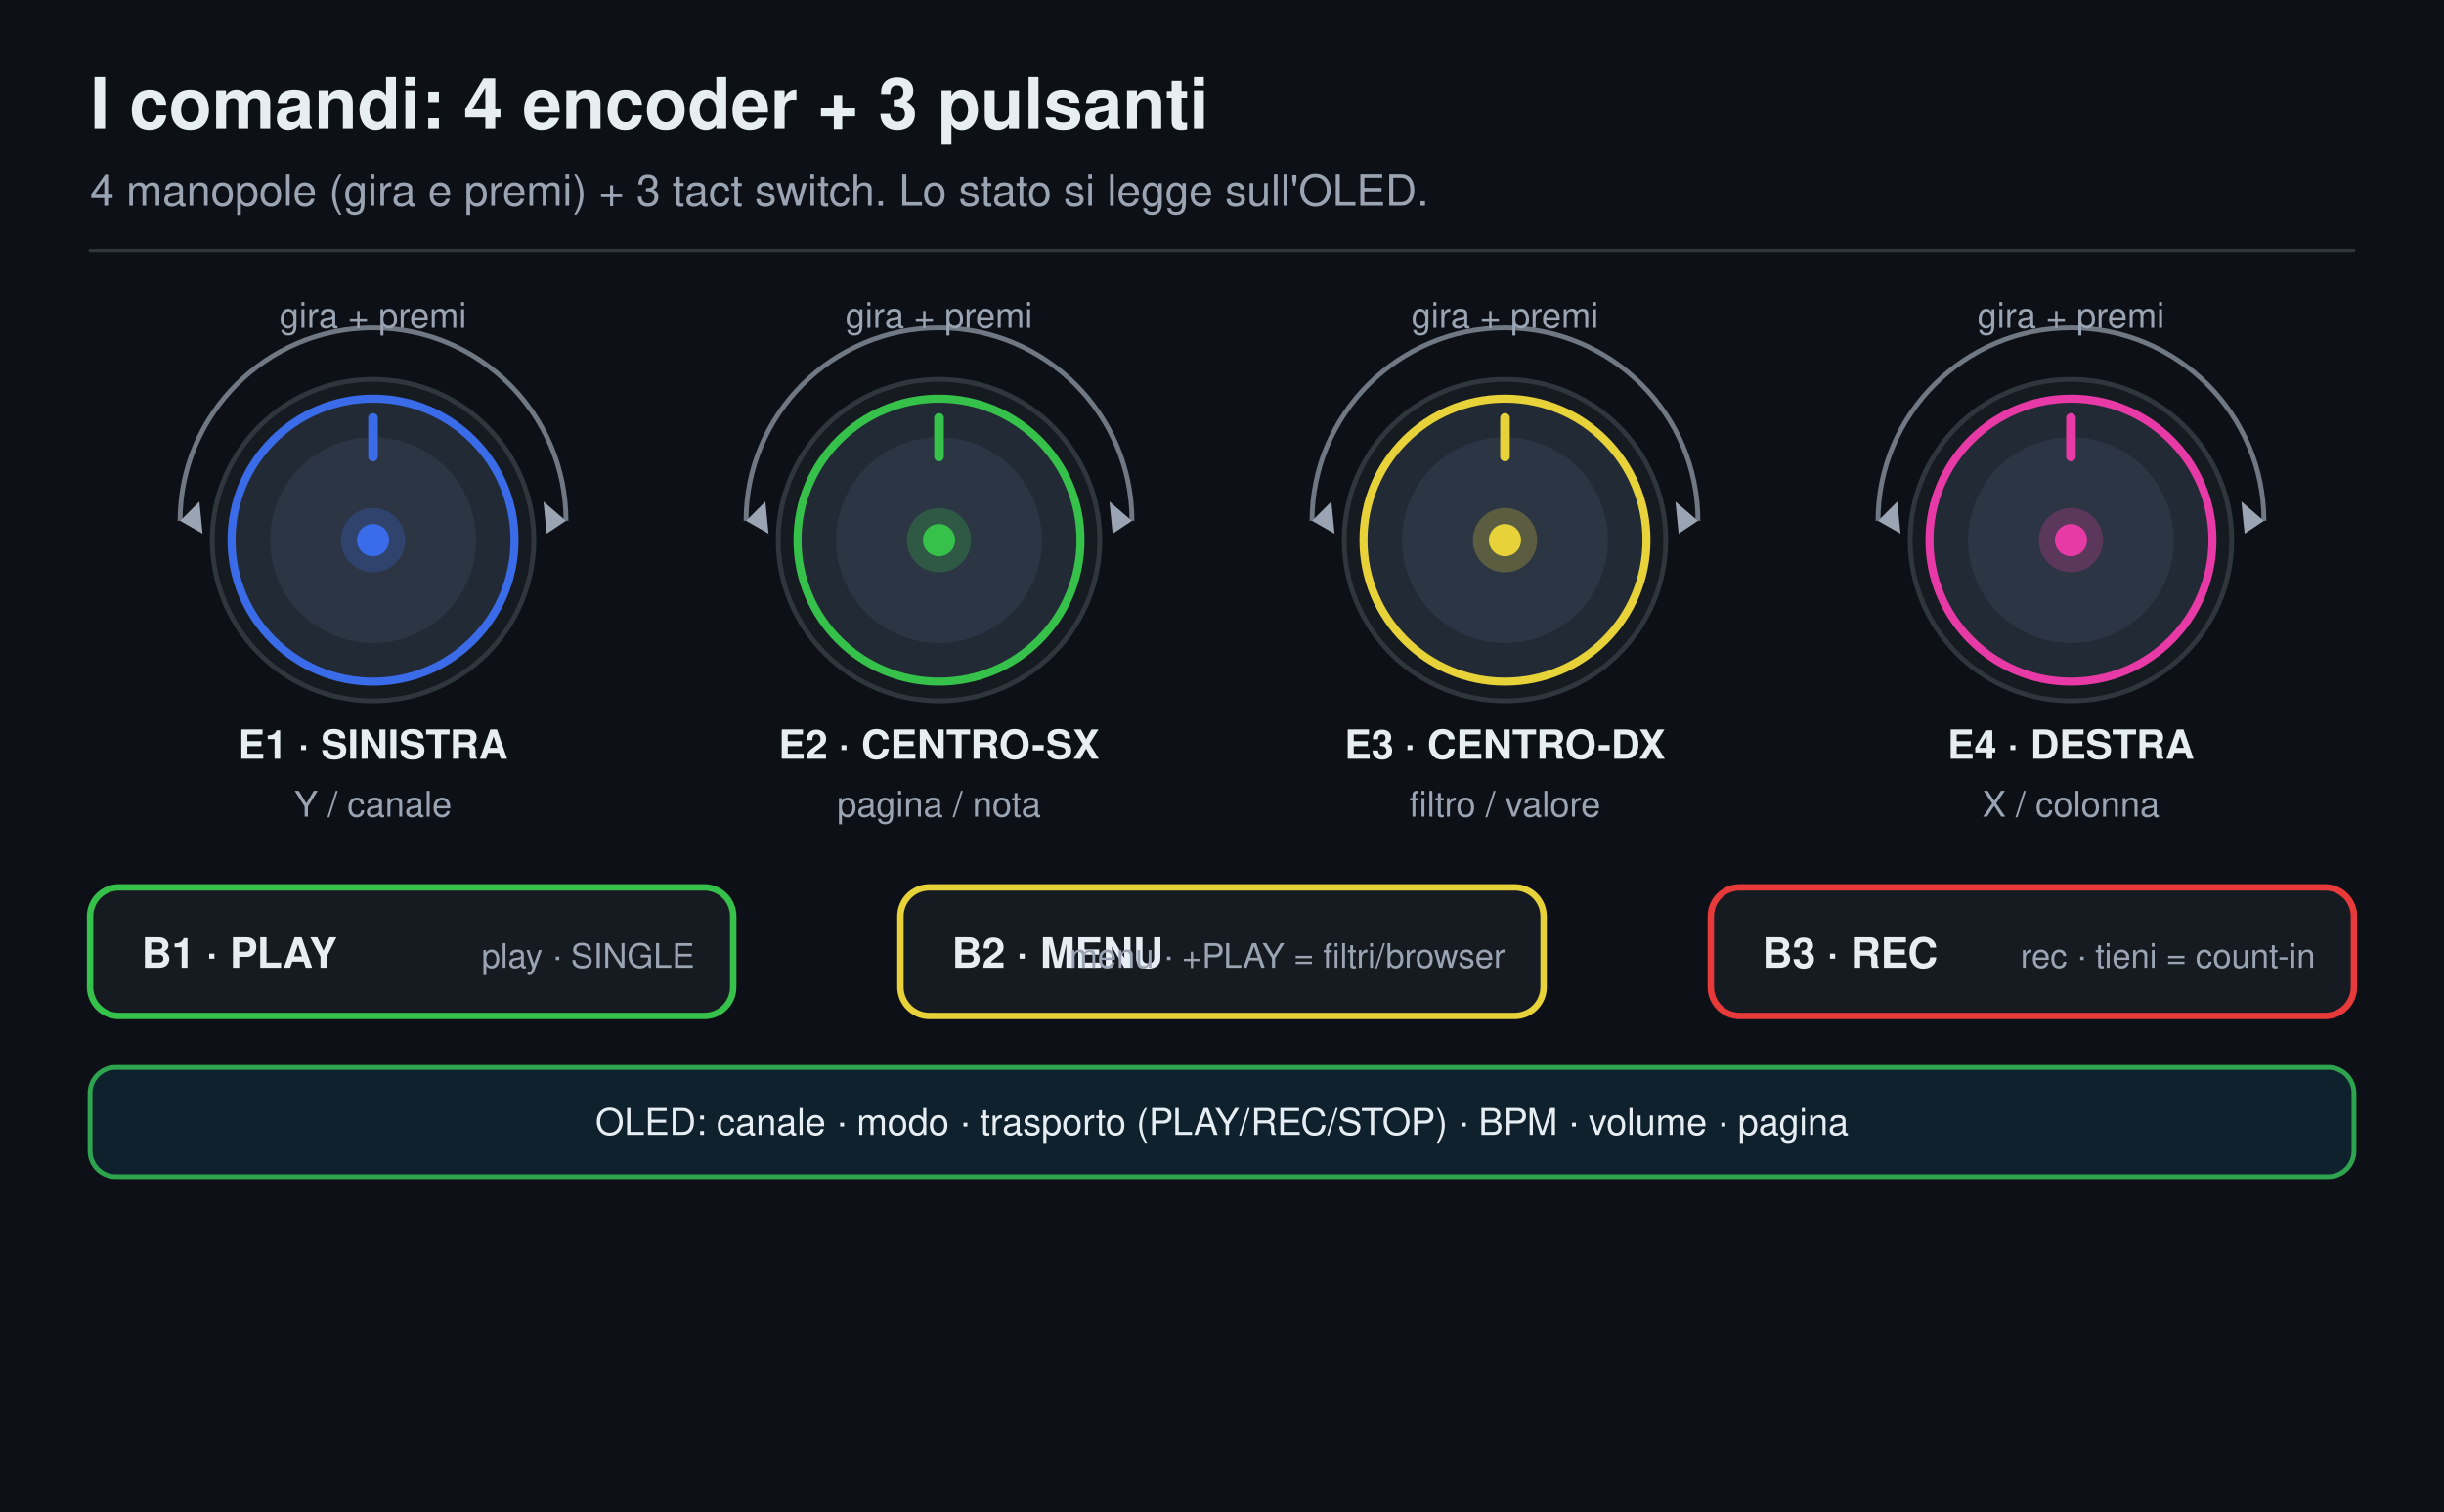
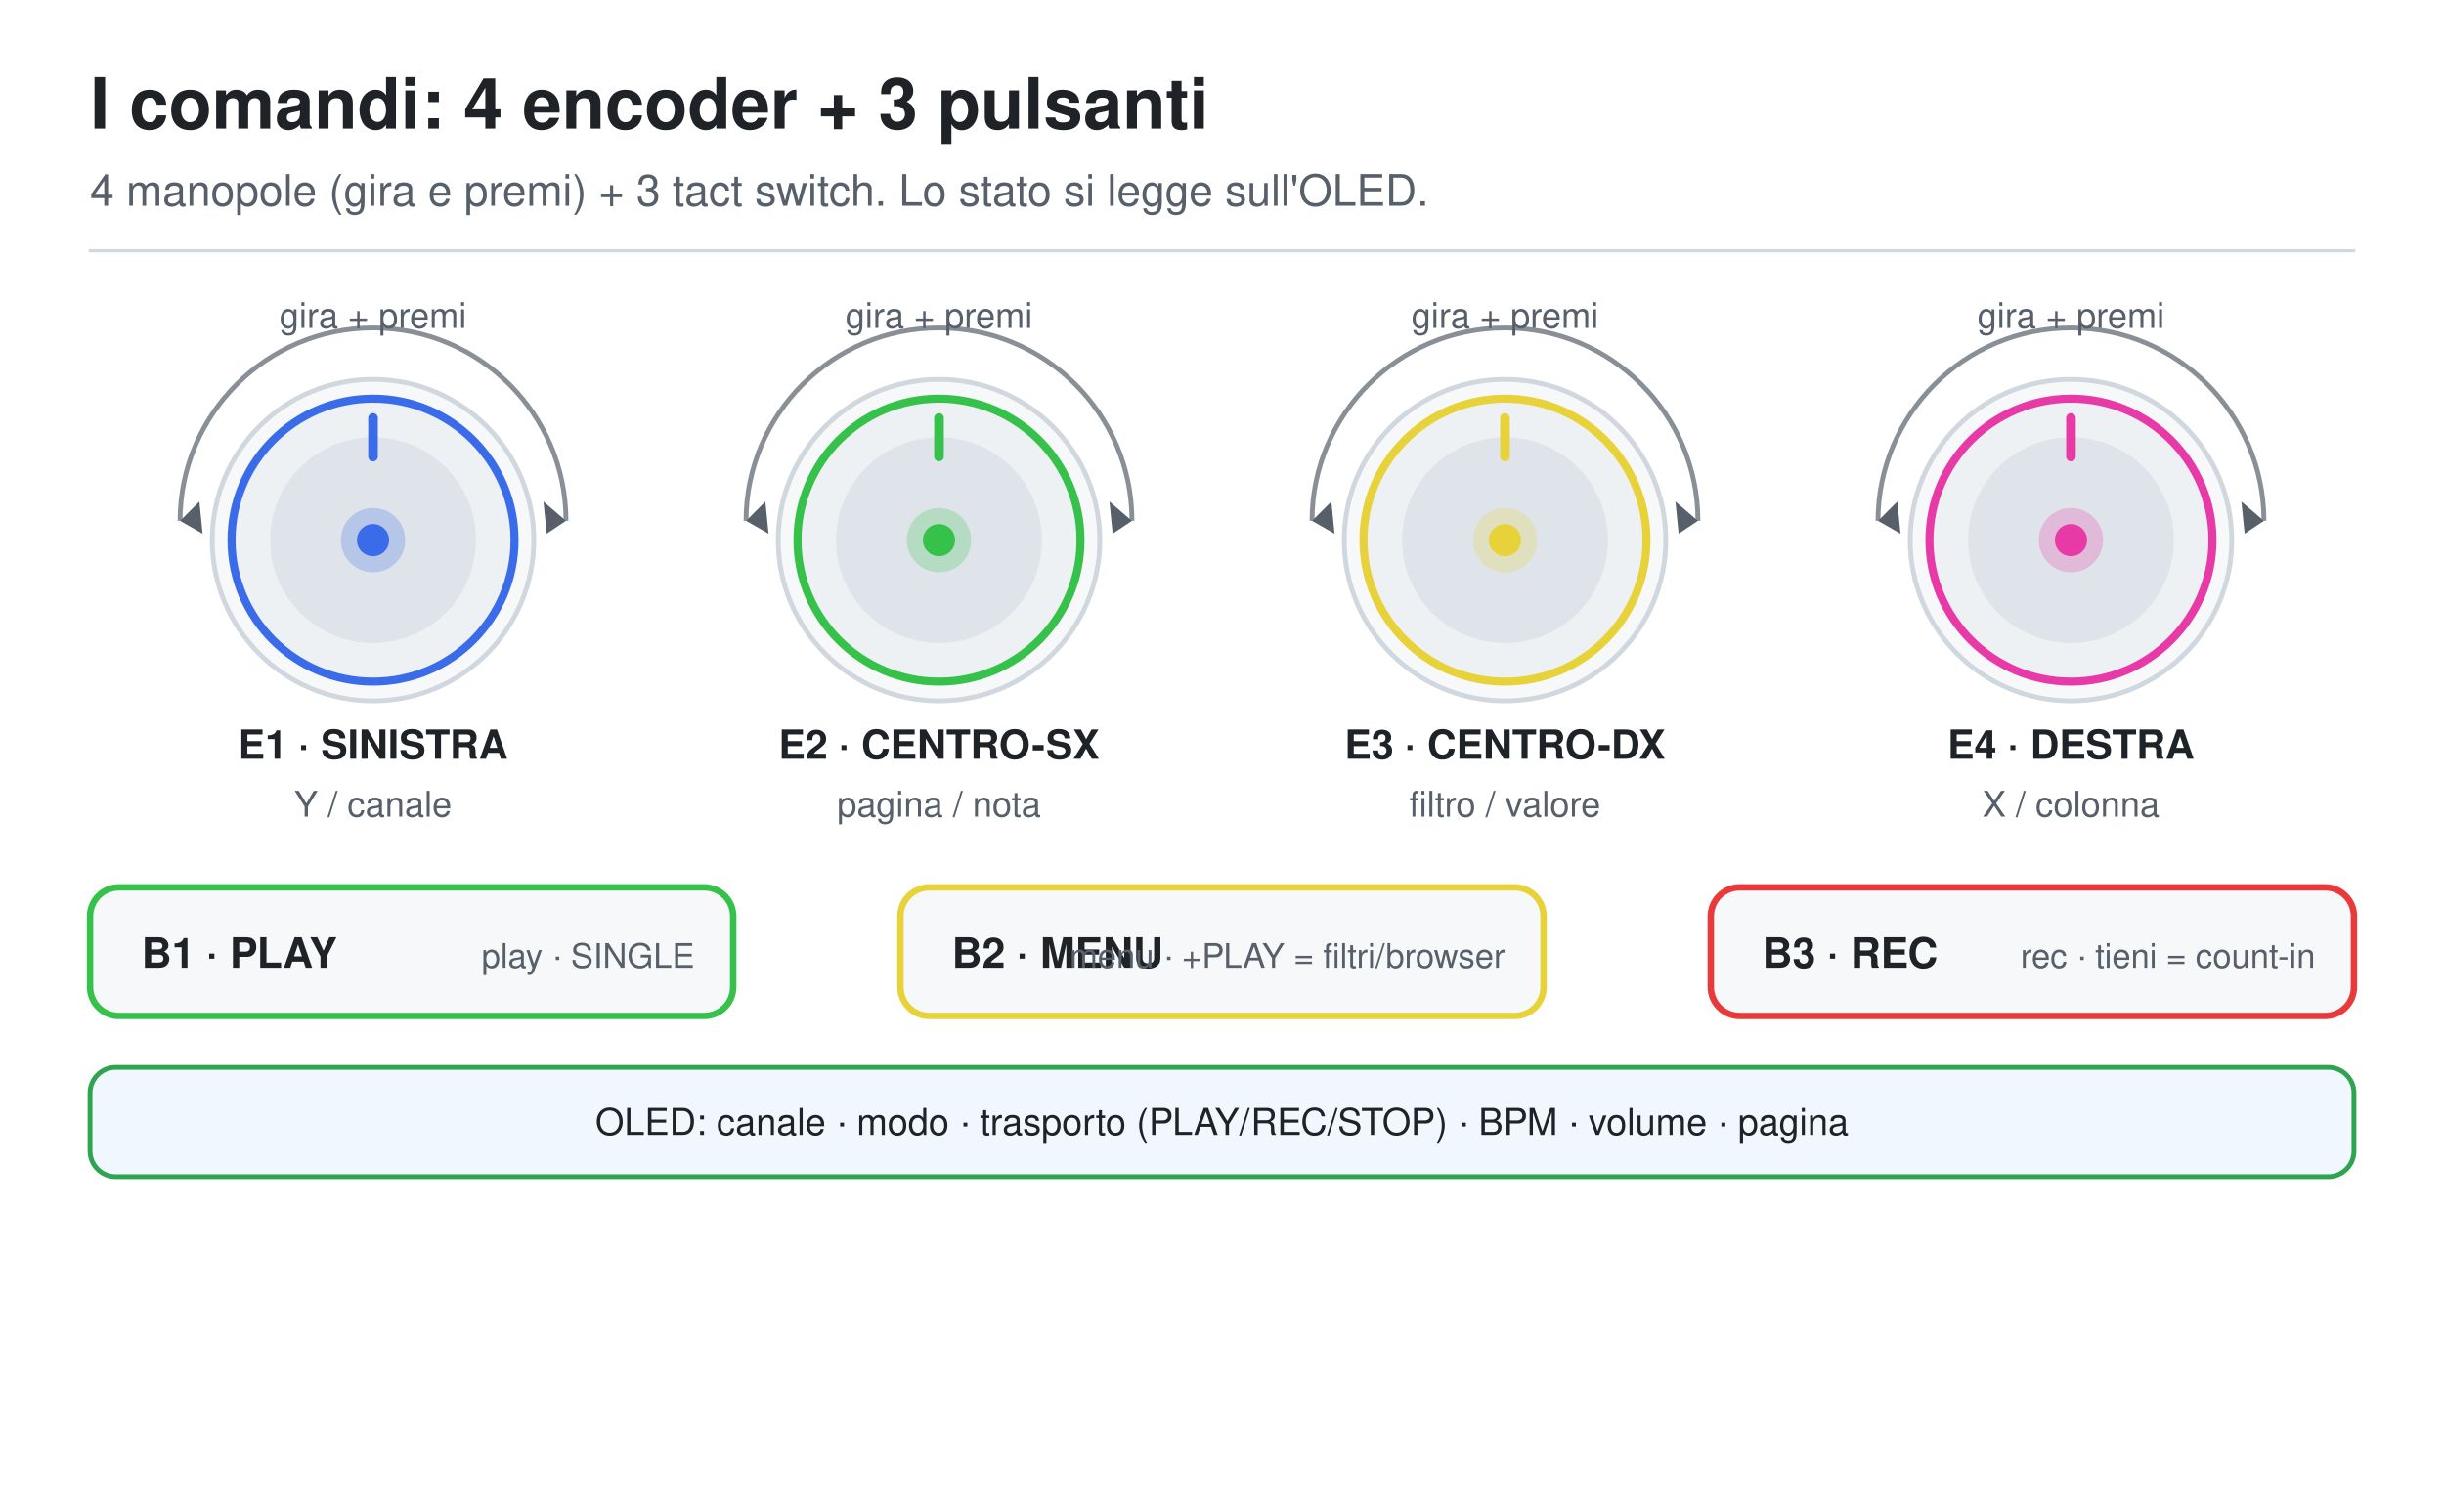
<svg xmlns="http://www.w3.org/2000/svg" viewBox="0 0 760 470" width="760" height="470" role="img">
-   <rect x="0" y="0" width="760" height="999" rx="0" ry="0" fill="#0d1117" />
-   <text x="28" y="40" font-family="'Segoe UI',Helvetica,Arial,sans-serif" font-size="22" fill="#e6edf3" text-anchor="start" font-weight="700">I comandi: 4 encoder + 3 pulsanti</text>
-   <text x="28" y="64" font-family="'Segoe UI',Helvetica,Arial,sans-serif" font-size="13.5" fill="#9aa4b2" text-anchor="start" font-weight="400">4 manopole (gira e premi) + 3 tact switch. Lo stato si legge sull'OLED.</text>
-   <line x1="28" y1="78" x2="732" y2="78" stroke="#30363d" stroke-width="1" stroke-linecap="round" />
-   <path d="M 56.0 162 A 60 60 0 0 1 176.0 162" fill="none" stroke="#9aa4b2" stroke-width="1.5" opacity="0.7" />
-   <polygon points="176.0,162 169.0,156 170.0,166" fill="#9aa4b2" />
-   <polygon points="56.0,162 62.0,156 63.0,166" fill="#9aa4b2" />
-   <text x="116.0" y="102" font-family="'Segoe UI',Helvetica,Arial,sans-serif" font-size="11" fill="#9aa4b2" text-anchor="middle" font-weight="400">gira + premi</text>
-   <circle cx="116.0" cy="168" r="50" fill="#161b22" stroke="#30363d" stroke-width="1.5" />
-   <circle cx="116.0" cy="168" r="44" fill="#222a35" stroke="#3A6BE8" stroke-width="2.5" />
-   <circle cx="116.0" cy="168" r="32" fill="#2c3543" />
+   <rect x="0" y="0" width="760" height="999" rx="0" ry="0" fill="#ffffff" />
+   <text x="28" y="40" font-family="'Segoe UI',Helvetica,Arial,sans-serif" font-size="22" fill="#1f2328" text-anchor="start" font-weight="700">I comandi: 4 encoder + 3 pulsanti</text>
+   <text x="28" y="64" font-family="'Segoe UI',Helvetica,Arial,sans-serif" font-size="13.5" fill="#57606a" text-anchor="start" font-weight="400">4 manopole (gira e premi) + 3 tact switch. Lo stato si legge sull'OLED.</text>
+   <line x1="28" y1="78" x2="732" y2="78" stroke="#d0d7de" stroke-width="1" stroke-linecap="round" />
+   <path d="M 56.0 162 A 60 60 0 0 1 176.0 162" fill="none" stroke="#57606a" stroke-width="1.5" opacity="0.7" />
+   <polygon points="176.0,162 169.0,156 170.0,166" fill="#57606a" />
+   <polygon points="56.0,162 62.0,156 63.0,166" fill="#57606a" />
+   <text x="116.0" y="102" font-family="'Segoe UI',Helvetica,Arial,sans-serif" font-size="11" fill="#57606a" text-anchor="middle" font-weight="400">gira + premi</text>
+   <circle cx="116.0" cy="168" r="50" fill="#f6f8fa" stroke="#d0d7de" stroke-width="1.5" />
+   <circle cx="116.0" cy="168" r="44" fill="#eef1f4" stroke="#3A6BE8" stroke-width="2.5" />
+   <circle cx="116.0" cy="168" r="32" fill="#dfe4ea" />
  <line x1="116.0" y1="130" x2="116.0" y2="142" stroke="#3A6BE8" stroke-width="3" stroke-linecap="round" />
  <circle cx="116.0" cy="168" r="10" fill="#3A6BE8" opacity="0.25" />
  <circle cx="116.0" cy="168" r="5" fill="#3A6BE8" />
-   <text x="116.0" y="236" font-family="'Segoe UI',Helvetica,Arial,sans-serif" font-size="12.5" fill="#e6edf3" text-anchor="middle" font-weight="700">E1 · SINISTRA</text>
-   <text x="116.0" y="254" font-family="'Segoe UI',Helvetica,Arial,sans-serif" font-size="11" fill="#9aa4b2" text-anchor="middle" font-weight="400">Y / canale</text>
-   <path d="M 232.0 162 A 60 60 0 0 1 352.0 162" fill="none" stroke="#9aa4b2" stroke-width="1.5" opacity="0.7" />
-   <polygon points="352.0,162 345.0,156 346.0,166" fill="#9aa4b2" />
-   <polygon points="232.0,162 238.0,156 239.0,166" fill="#9aa4b2" />
-   <text x="292.0" y="102" font-family="'Segoe UI',Helvetica,Arial,sans-serif" font-size="11" fill="#9aa4b2" text-anchor="middle" font-weight="400">gira + premi</text>
-   <circle cx="292.0" cy="168" r="50" fill="#161b22" stroke="#30363d" stroke-width="1.5" />
-   <circle cx="292.0" cy="168" r="44" fill="#222a35" stroke="#36C24A" stroke-width="2.5" />
-   <circle cx="292.0" cy="168" r="32" fill="#2c3543" />
+   <text x="116.0" y="236" font-family="'Segoe UI',Helvetica,Arial,sans-serif" font-size="12.5" fill="#1f2328" text-anchor="middle" font-weight="700">E1 · SINISTRA</text>
+   <text x="116.0" y="254" font-family="'Segoe UI',Helvetica,Arial,sans-serif" font-size="11" fill="#57606a" text-anchor="middle" font-weight="400">Y / canale</text>
+   <path d="M 232.0 162 A 60 60 0 0 1 352.0 162" fill="none" stroke="#57606a" stroke-width="1.5" opacity="0.7" />
+   <polygon points="352.0,162 345.0,156 346.0,166" fill="#57606a" />
+   <polygon points="232.0,162 238.0,156 239.0,166" fill="#57606a" />
+   <text x="292.0" y="102" font-family="'Segoe UI',Helvetica,Arial,sans-serif" font-size="11" fill="#57606a" text-anchor="middle" font-weight="400">gira + premi</text>
+   <circle cx="292.0" cy="168" r="50" fill="#f6f8fa" stroke="#d0d7de" stroke-width="1.5" />
+   <circle cx="292.0" cy="168" r="44" fill="#eef1f4" stroke="#36C24A" stroke-width="2.5" />
+   <circle cx="292.0" cy="168" r="32" fill="#dfe4ea" />
  <line x1="292.0" y1="130" x2="292.0" y2="142" stroke="#36C24A" stroke-width="3" stroke-linecap="round" />
  <circle cx="292.0" cy="168" r="10" fill="#36C24A" opacity="0.25" />
  <circle cx="292.0" cy="168" r="5" fill="#36C24A" />
-   <text x="292.0" y="236" font-family="'Segoe UI',Helvetica,Arial,sans-serif" font-size="12.5" fill="#e6edf3" text-anchor="middle" font-weight="700">E2 · CENTRO-SX</text>
-   <text x="292.0" y="254" font-family="'Segoe UI',Helvetica,Arial,sans-serif" font-size="11" fill="#9aa4b2" text-anchor="middle" font-weight="400">pagina / nota</text>
-   <path d="M 408.0 162 A 60 60 0 0 1 528.0 162" fill="none" stroke="#9aa4b2" stroke-width="1.5" opacity="0.7" />
-   <polygon points="528.0,162 521.0,156 522.0,166" fill="#9aa4b2" />
-   <polygon points="408.0,162 414.0,156 415.0,166" fill="#9aa4b2" />
-   <text x="468.0" y="102" font-family="'Segoe UI',Helvetica,Arial,sans-serif" font-size="11" fill="#9aa4b2" text-anchor="middle" font-weight="400">gira + premi</text>
-   <circle cx="468.0" cy="168" r="50" fill="#161b22" stroke="#30363d" stroke-width="1.5" />
-   <circle cx="468.0" cy="168" r="44" fill="#222a35" stroke="#E8D23A" stroke-width="2.5" />
-   <circle cx="468.0" cy="168" r="32" fill="#2c3543" />
+   <text x="292.0" y="236" font-family="'Segoe UI',Helvetica,Arial,sans-serif" font-size="12.5" fill="#1f2328" text-anchor="middle" font-weight="700">E2 · CENTRO-SX</text>
+   <text x="292.0" y="254" font-family="'Segoe UI',Helvetica,Arial,sans-serif" font-size="11" fill="#57606a" text-anchor="middle" font-weight="400">pagina / nota</text>
+   <path d="M 408.0 162 A 60 60 0 0 1 528.0 162" fill="none" stroke="#57606a" stroke-width="1.5" opacity="0.7" />
+   <polygon points="528.0,162 521.0,156 522.0,166" fill="#57606a" />
+   <polygon points="408.0,162 414.0,156 415.0,166" fill="#57606a" />
+   <text x="468.0" y="102" font-family="'Segoe UI',Helvetica,Arial,sans-serif" font-size="11" fill="#57606a" text-anchor="middle" font-weight="400">gira + premi</text>
+   <circle cx="468.0" cy="168" r="50" fill="#f6f8fa" stroke="#d0d7de" stroke-width="1.5" />
+   <circle cx="468.0" cy="168" r="44" fill="#eef1f4" stroke="#E8D23A" stroke-width="2.5" />
+   <circle cx="468.0" cy="168" r="32" fill="#dfe4ea" />
  <line x1="468.0" y1="130" x2="468.0" y2="142" stroke="#E8D23A" stroke-width="3" stroke-linecap="round" />
  <circle cx="468.0" cy="168" r="10" fill="#E8D23A" opacity="0.25" />
  <circle cx="468.0" cy="168" r="5" fill="#E8D23A" />
-   <text x="468.0" y="236" font-family="'Segoe UI',Helvetica,Arial,sans-serif" font-size="12.5" fill="#e6edf3" text-anchor="middle" font-weight="700">E3 · CENTRO-DX</text>
-   <text x="468.0" y="254" font-family="'Segoe UI',Helvetica,Arial,sans-serif" font-size="11" fill="#9aa4b2" text-anchor="middle" font-weight="400">filtro / valore</text>
-   <path d="M 584.0 162 A 60 60 0 0 1 704.0 162" fill="none" stroke="#9aa4b2" stroke-width="1.5" opacity="0.7" />
-   <polygon points="704.0,162 697.0,156 698.0,166" fill="#9aa4b2" />
-   <polygon points="584.0,162 590.0,156 591.0,166" fill="#9aa4b2" />
-   <text x="644.0" y="102" font-family="'Segoe UI',Helvetica,Arial,sans-serif" font-size="11" fill="#9aa4b2" text-anchor="middle" font-weight="400">gira + premi</text>
-   <circle cx="644.0" cy="168" r="50" fill="#161b22" stroke="#30363d" stroke-width="1.5" />
-   <circle cx="644.0" cy="168" r="44" fill="#222a35" stroke="#E83AA6" stroke-width="2.5" />
-   <circle cx="644.0" cy="168" r="32" fill="#2c3543" />
+   <text x="468.0" y="236" font-family="'Segoe UI',Helvetica,Arial,sans-serif" font-size="12.5" fill="#1f2328" text-anchor="middle" font-weight="700">E3 · CENTRO-DX</text>
+   <text x="468.0" y="254" font-family="'Segoe UI',Helvetica,Arial,sans-serif" font-size="11" fill="#57606a" text-anchor="middle" font-weight="400">filtro / valore</text>
+   <path d="M 584.0 162 A 60 60 0 0 1 704.0 162" fill="none" stroke="#57606a" stroke-width="1.5" opacity="0.7" />
+   <polygon points="704.0,162 697.0,156 698.0,166" fill="#57606a" />
+   <polygon points="584.0,162 590.0,156 591.0,166" fill="#57606a" />
+   <text x="644.0" y="102" font-family="'Segoe UI',Helvetica,Arial,sans-serif" font-size="11" fill="#57606a" text-anchor="middle" font-weight="400">gira + premi</text>
+   <circle cx="644.0" cy="168" r="50" fill="#f6f8fa" stroke="#d0d7de" stroke-width="1.5" />
+   <circle cx="644.0" cy="168" r="44" fill="#eef1f4" stroke="#E83AA6" stroke-width="2.5" />
+   <circle cx="644.0" cy="168" r="32" fill="#dfe4ea" />
  <line x1="644.0" y1="130" x2="644.0" y2="142" stroke="#E83AA6" stroke-width="3" stroke-linecap="round" />
  <circle cx="644.0" cy="168" r="10" fill="#E83AA6" opacity="0.25" />
  <circle cx="644.0" cy="168" r="5" fill="#E83AA6" />
-   <text x="644.0" y="236" font-family="'Segoe UI',Helvetica,Arial,sans-serif" font-size="12.5" fill="#e6edf3" text-anchor="middle" font-weight="700">E4 · DESTRA</text>
-   <text x="644.0" y="254" font-family="'Segoe UI',Helvetica,Arial,sans-serif" font-size="11" fill="#9aa4b2" text-anchor="middle" font-weight="400">X / colonna</text>
-   <rect x="28.0" y="276" width="200" height="40" rx="9" ry="9" fill="#161b22" stroke="#36C24A" stroke-width="2" />
-   <text x="44.0" y="301" font-family="'Segoe UI',Helvetica,Arial,sans-serif" font-size="13" fill="#e6edf3" text-anchor="start" font-weight="700">B1 · PLAY</text>
-   <text x="216.0" y="301" font-family="'Segoe UI',Helvetica,Arial,sans-serif" font-size="10.5" fill="#9aa4b2" text-anchor="end" font-weight="400">play · SINGLE</text>
-   <rect x="280.0" y="276" width="200" height="40" rx="9" ry="9" fill="#161b22" stroke="#E8D23A" stroke-width="2" />
-   <text x="296.0" y="301" font-family="'Segoe UI',Helvetica,Arial,sans-serif" font-size="13" fill="#e6edf3" text-anchor="start" font-weight="700">B2 · MENU</text>
-   <text x="468.0" y="301" font-family="'Segoe UI',Helvetica,Arial,sans-serif" font-size="10.5" fill="#9aa4b2" text-anchor="end" font-weight="400">menu · +PLAY = filtri/browser</text>
-   <rect x="532.0" y="276" width="200" height="40" rx="9" ry="9" fill="#161b22" stroke="#E83A3A" stroke-width="2" />
-   <text x="548.0" y="301" font-family="'Segoe UI',Helvetica,Arial,sans-serif" font-size="13" fill="#e6edf3" text-anchor="start" font-weight="700">B3 · REC</text>
-   <text x="720.0" y="301" font-family="'Segoe UI',Helvetica,Arial,sans-serif" font-size="10.5" fill="#9aa4b2" text-anchor="end" font-weight="400">rec · tieni = count-in</text>
-   <rect x="28" y="332" width="704" height="34" rx="8" ry="8" fill="#10212e" stroke="#2ea44f" stroke-width="1.5" />
-   <text x="380.0" y="353" font-family="'Segoe UI',Helvetica,Arial,sans-serif" font-size="11.5" fill="#e6edf3" text-anchor="middle" font-weight="400">OLED: canale · modo · trasporto (PLAY/REC/STOP) · BPM · volume · pagina</text>
+   <text x="644.0" y="236" font-family="'Segoe UI',Helvetica,Arial,sans-serif" font-size="12.5" fill="#1f2328" text-anchor="middle" font-weight="700">E4 · DESTRA</text>
+   <text x="644.0" y="254" font-family="'Segoe UI',Helvetica,Arial,sans-serif" font-size="11" fill="#57606a" text-anchor="middle" font-weight="400">X / colonna</text>
+   <rect x="28.0" y="276" width="200" height="40" rx="9" ry="9" fill="#f6f8fa" stroke="#36C24A" stroke-width="2" />
+   <text x="44.0" y="301" font-family="'Segoe UI',Helvetica,Arial,sans-serif" font-size="13" fill="#1f2328" text-anchor="start" font-weight="700">B1 · PLAY</text>
+   <text x="216.0" y="301" font-family="'Segoe UI',Helvetica,Arial,sans-serif" font-size="10.5" fill="#57606a" text-anchor="end" font-weight="400">play · SINGLE</text>
+   <rect x="280.0" y="276" width="200" height="40" rx="9" ry="9" fill="#f6f8fa" stroke="#E8D23A" stroke-width="2" />
+   <text x="296.0" y="301" font-family="'Segoe UI',Helvetica,Arial,sans-serif" font-size="13" fill="#1f2328" text-anchor="start" font-weight="700">B2 · MENU</text>
+   <text x="468.0" y="301" font-family="'Segoe UI',Helvetica,Arial,sans-serif" font-size="10.5" fill="#57606a" text-anchor="end" font-weight="400">menu · +PLAY = filtri/browser</text>
+   <rect x="532.0" y="276" width="200" height="40" rx="9" ry="9" fill="#f6f8fa" stroke="#E83A3A" stroke-width="2" />
+   <text x="548.0" y="301" font-family="'Segoe UI',Helvetica,Arial,sans-serif" font-size="13" fill="#1f2328" text-anchor="start" font-weight="700">B3 · REC</text>
+   <text x="720.0" y="301" font-family="'Segoe UI',Helvetica,Arial,sans-serif" font-size="10.5" fill="#57606a" text-anchor="end" font-weight="400">rec · tieni = count-in</text>
+   <rect x="28" y="332" width="704" height="34" rx="8" ry="8" fill="#f1f7ff" stroke="#2ea44f" stroke-width="1.5" />
+   <text x="380.0" y="353" font-family="'Segoe UI',Helvetica,Arial,sans-serif" font-size="11.5" fill="#1f2328" text-anchor="middle" font-weight="400">OLED: canale · modo · trasporto (PLAY/REC/STOP) · BPM · volume · pagina</text>
</svg>
